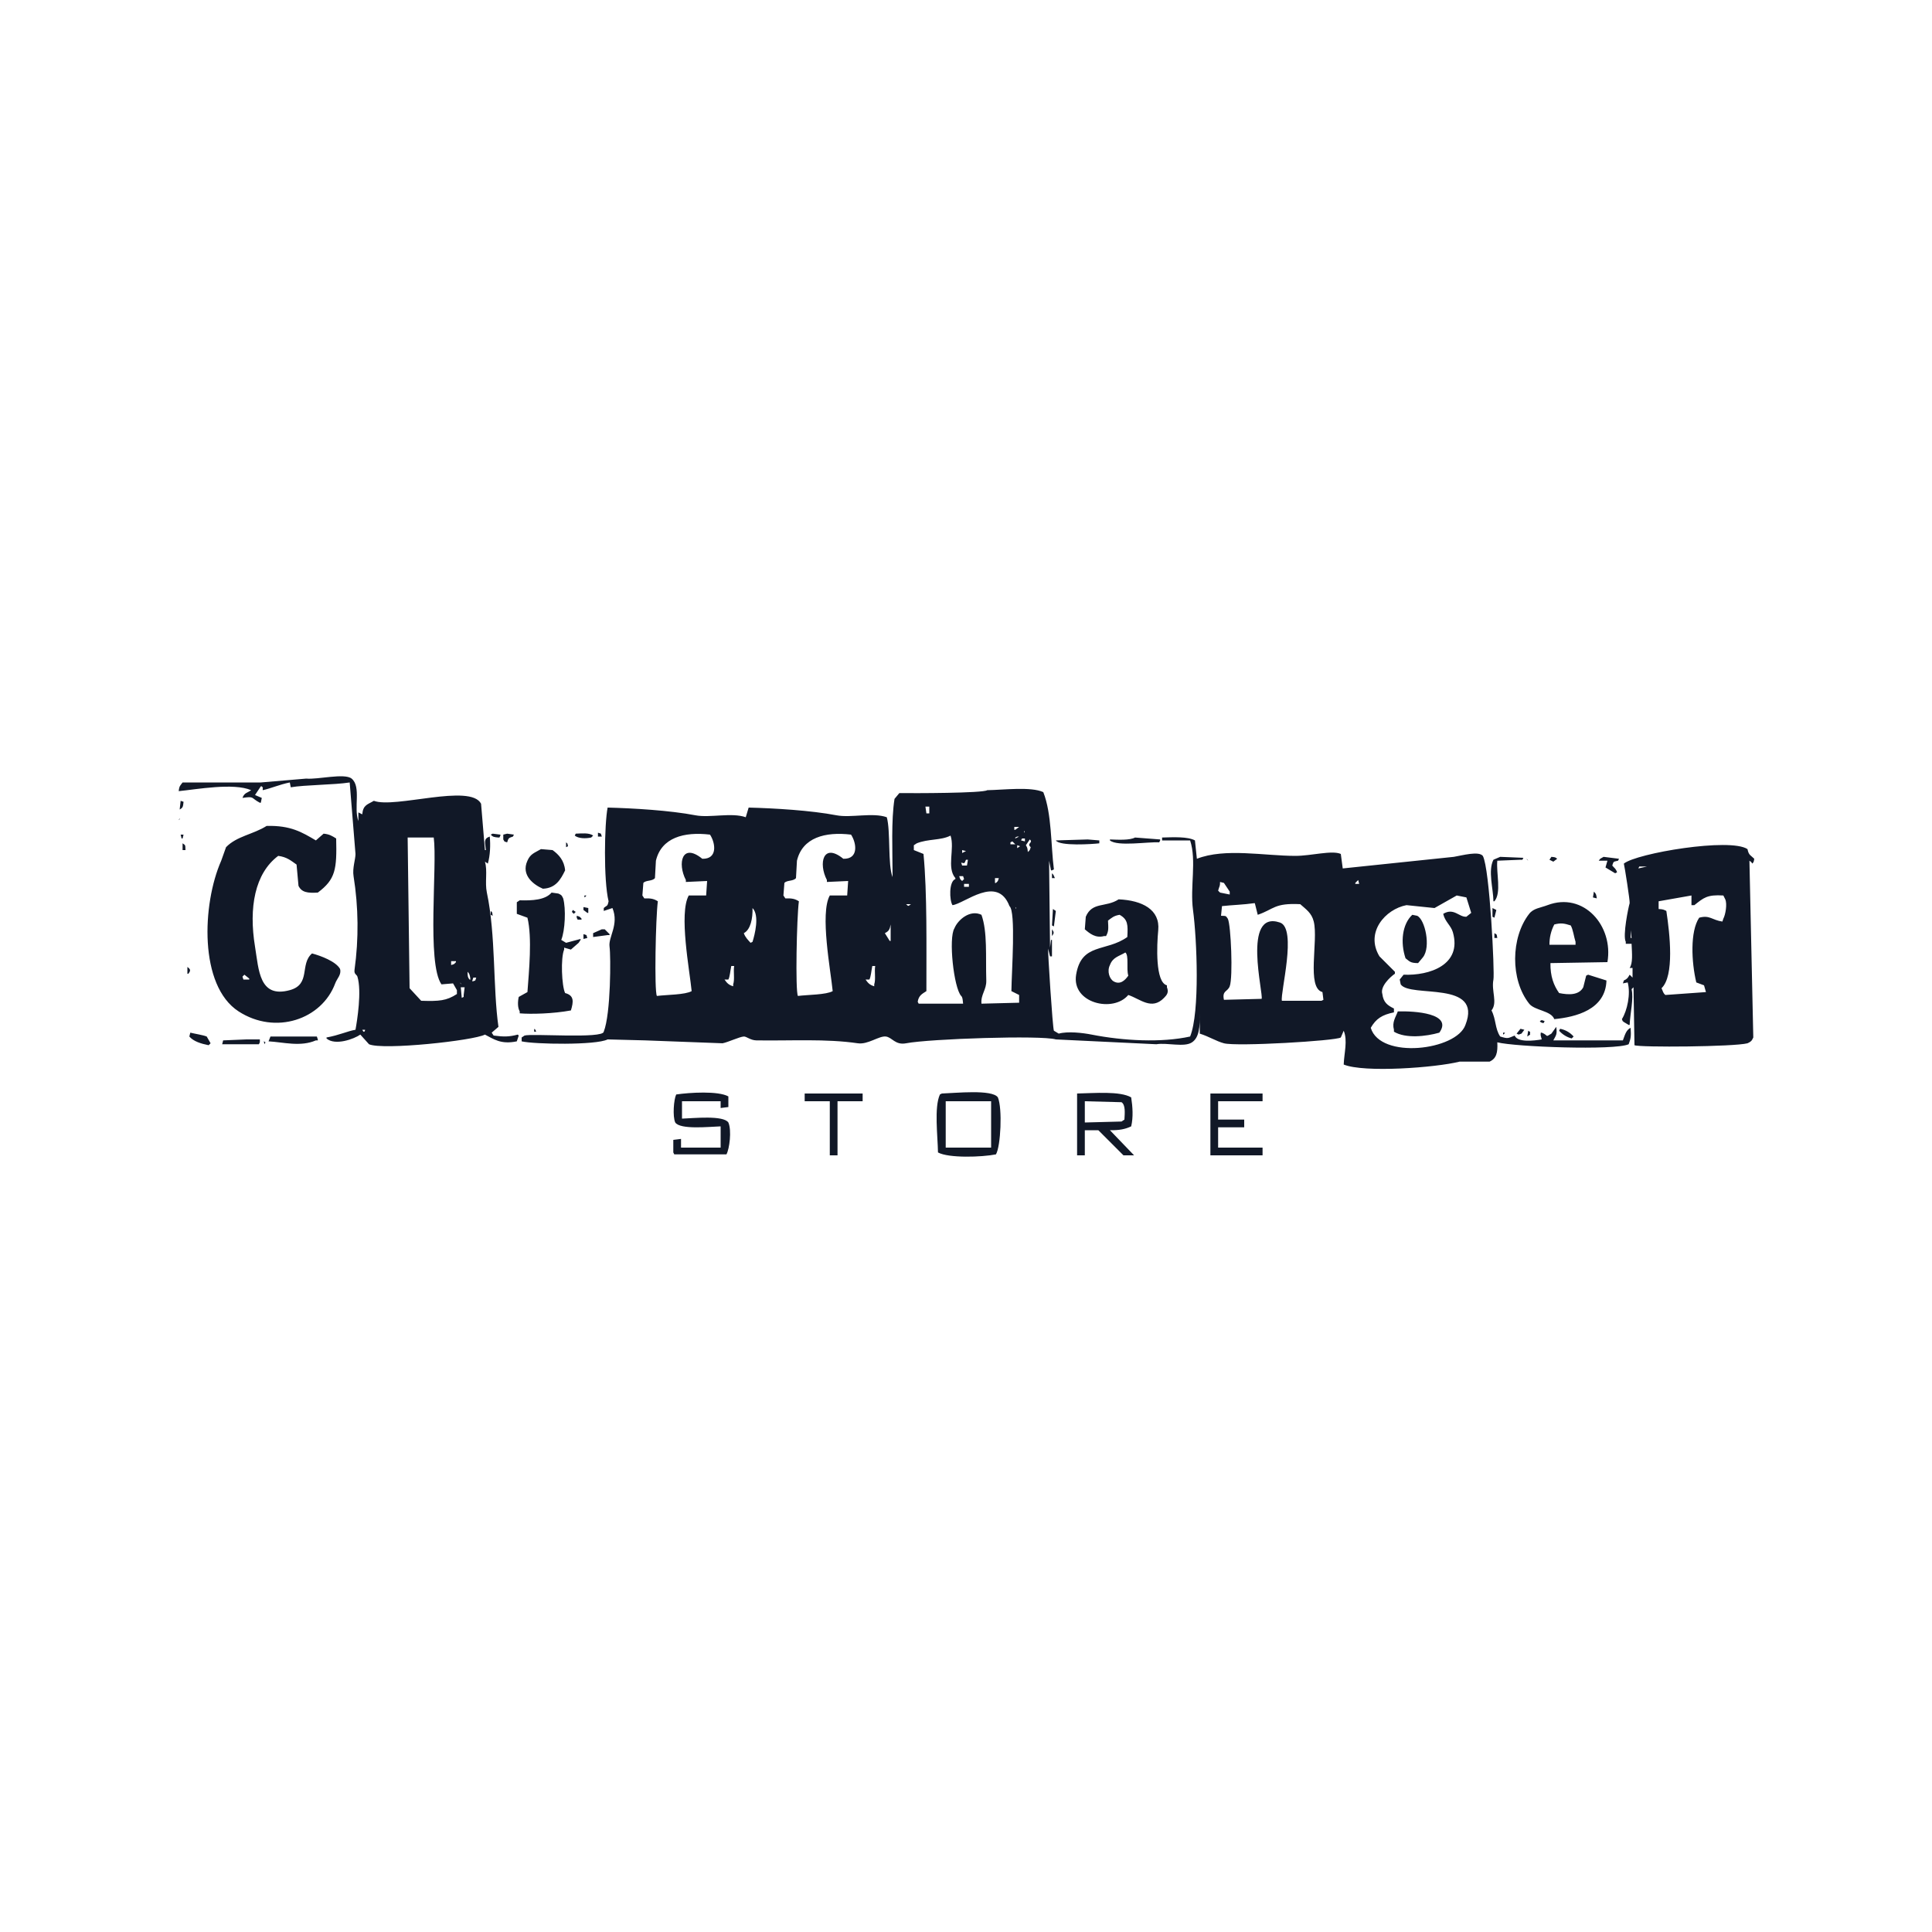
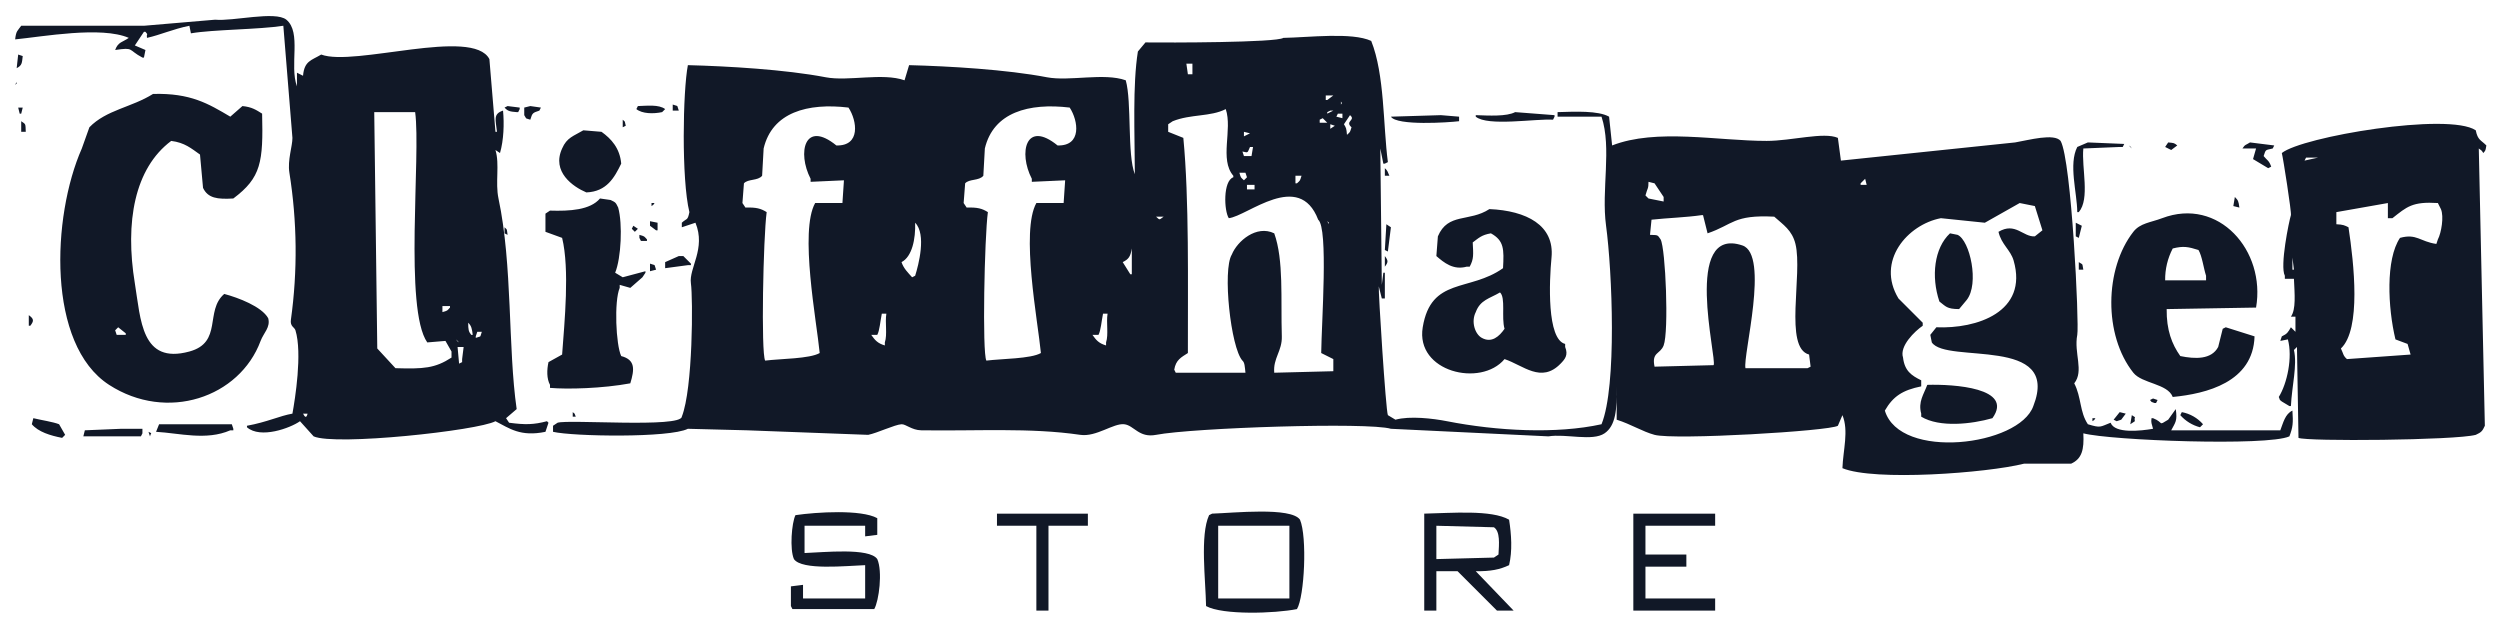
- <svg xmlns="http://www.w3.org/2000/svg" width="2000" height="2000" viewBox="0 0 2000 2000">
+ <svg xmlns="http://www.w3.org/2000/svg" width="1650" height="414" viewBox="175 793 1650 414">
  <defs>
    <style>
      .cls-1 {
        fill: #111827;
        fill-rule: evenodd;
      }
    </style>
  </defs>
  <path id="Preenchimento_de_Cor_1" data-name="Preenchimento de Cor 1" class="cls-1" d="M185,819c0.611-5.766,1.624-5.628,4-9h81l47-4c11.8,1.173,39.633-5.933,47,0,10.171,8.468,1.873,30.156,7,44v-9l4,2c0.86-9.881,5.527-10.1,12-14,21.715,8.228,99.987-18.192,111,3q2,24,4,48h1c-0.8-7.8-2.756-11.833,4-14,0.836,8.5.476,19.474-2,28l-3-2c2.892,9.412-.238,21.466,2,32,9.361,44.053,6.168,98.56,12,139l-7,6,2,3c10.8,1.44,16.3,1.3,25-1,0.333,0.33.667,0.67,1,1q-1,3-2,6c-16.547,3.43-23.835-2.31-33-7-11.638,6.23-105.655,16.37-120,10q-4.5-4.995-9-10c-6.394,4.54-26.12,11.78-35,4v-1c13.306-2.41,21.647-6.57,30-8,1.748-9.64,6.618-39.9,2-55-0.659-2.15-3.648-2.46-3-7a328.744,328.744,0,0,0-1-97c-1.346-8.3,2.063-17.611,2-23q-3-37-6-74c-15.959,2.518-46.352,2.459-61,5q-0.5-2.5-1-5c-10.825,2.192-19.011,5.985-28,8-0.4-3.8,1.124-1.244-1-4h-1l-6,9,7,3q-0.5,2.5-1,5h-1c-9.781-5.159-5.2-6.909-18-5,1.965-5.448,4.9-5.078,9-8C241.879,810.132,203.258,817.193,185,819Zm837-1c16.71-.271,45.21-3.889,58,2,8.91,22.31,7.79,55.4,11,80-0.67.333-1.33,0.667-2,1h-1q-1.005-5-2-10,0.495,45,1,90c0.33-2.666.67-5.334,1-8h1v17h-2c-0.67-2.666-1.33-5.334-2-8-0.41,2.427,4.64,82.11,6,85,1.67,1,3.33,2,5,3,9.47-2.62,24.8-.81,34,1,33,6.48,72.28,8.54,102,2,10.23-25.06,7.04-101.114,3-131-3.22-23.812,3.9-51.168-3-72h-29v-3c11.73-.34,26.7-1.075,34,3q1.005,9.5,2,19c29.11-11.413,69.77-3,102-3,16.41,0,37.73-6.075,47-2q1.005,7.5,2,15l115-12c9.19-1.592,25.74-6.168,30-1,7.2,12.821,12.36,121,11,128-2.35,12.11,4.56,23.73-2,32,4.79,9.25,3.52,18.89,9,27,8.59,2.62,7.97,1.73,15-1,2.78,7.38,20.01,5.37,28,4-0.93-3.66-1.42-3.88-1-7h1c7.39,2.91,3.02,5.32,10,1,1.67-2.33,3.33-4.67,5-7,1.16,7.85-.24,8.74-3,14h72c1.9-4.85,3.14-10.78,8-13,0.57,8.3.28,11.02-2,17-14.42,6.6-117.93,2.73-136-2,0.58,10.78-.96,16.79-8,20h-31c-24.77,6.23-99.02,11.72-120,3,0.42-11.92,4.28-24.7,0-35-1,2.33-2,4.67-3,7-5.3,3.5-107.85,9.55-121,6-8.04-2.17-15.46-7-25-10v-22c0.28,15.42-.66,25.98-8,31-7.99,5.46-25.63.13-37,2q-51.99-2.505-104-5c-15-4.51-130.809-.66-155,4-11.325,2.18-14.5-6.25-21-7-7.116-.82-18.475,8.54-29,7-33.156-4.86-68.694-2.44-105-3-6.211-.1-10.2-4.15-13-4-4.443.24-16.143,5.86-22,7l-80-3q-19.5-.495-39-1c-12.019,6.14-75.824,5.09-89,2v-4c1-.67,2-1.33,3-2,7.22-2.3,81.416,3.52,82-4,7.347-18.63,7.4-78.165,6-88-1.43-10.028,10.049-22.889,3-40l-9,3v-3c3.237-3.05,3.833-1.135,5-7-5.325-21.791-4.3-80.031-1-97,26.249,0.663,64.422,2.893,91,8,14.794,2.843,37.575-3.147,52,2l3-10c26.249,0.663,64.422,2.893,91,8,14.794,2.843,37.575-3.147,52,2,4.062,14.339.865,49.114,6,62-0.087-27.021-1.524-58.892,2-81l5-6C945.786,821.2,1017.55,821.136,1022,818ZM187,829l3,1c-0.537,4.7-.409,6.093-4,8Q186.5,833.5,187,829Zm771,6q0.5,3.5,1,7h3v-7h-4ZM186,847c-0.424.928,0.8,0.676-1,2Q185.5,848,186,847Zm90,8c24.847-.664,36.443,6.417,51,15l8-7c6.2,0.608,9,2.5,13,5,0.767,31.907-.588,42.209-19,56-10.563.637-16.77-.184-20-7q-1-11-2-22c-5.788-4.05-10.028-7.864-19-9-24.209,18.1-30.632,53.541-24,94,3.94,24.04,4.243,53.67,36,45,22.11-6.03,10.02-26.832,23-38,9.252,2.471,24.689,8.295,29,16,1.686,5.97-3.06,9.77-5,15-13.86,37.34-61.774,53.72-100,29-41.146-26.61-37.845-111-18-156q2.5-7,5-14C245.129,865.5,261.83,863.9,276,855Zm774,1v3h1c1.33-1,2.67-2,4-3h-5Zm10,4v2C1060.98,860.255,1060.91,861.78,1060,860Zm-441,2c4.2,1.537,2.448-.184,4,4h-4v-4Zm-109,1,8,1v1q-0.5,1-1,2h-1c-4.375-.352-5.86-0.59-8-3Zm15,0,7,1q-0.5,1-1,2c-4.365,1.511-4.605,1.36-6,6-3.827-1.321-2.08,0-4-3v-5Zm71,0c5.866-.166,13.843-1.182,18,2l-2,2c-5.712,1.216-13.106,1.144-17-2Q595.5,864,596,863Zm135,64q0.5-7.5,1-15l-22,1v-2c-8.955-17.308-4-39.089,17-22,16.1,0.472,13.748-16.233,8-25-26.947-3.221-50.37,3.1-56,27q-0.5,9-1,18c-2.822,3.453-9.326,1.957-12,5q-0.5,6.5-1,13l2,3c7.159-.24,10.2.626,14,3-2.251,16.612-3.8,92.97-1,98,10.213-1.28,29.373-1.17,36-5-2.041-21.17-13.421-80.437-3-99h18Zm146,0q0.5-7.5,1-15l-22,1v-2c-8.955-17.308-4-39.089,17-22,16.1,0.472,13.748-16.233,8-25-26.947-3.221-50.37,3.1-56,27q-0.5,9-1,18c-2.822,3.453-9.326,1.957-12,5q-0.5,6.5-1,13l2,3c7.159-.24,10.2.626,14,3-2.251,16.612-3.8,92.97-1,98,10.213-1.28,29.373-1.17,36-5-2.041-21.17-13.421-80.437-3-99h18ZM187,864h3l-1,4h-1Zm797,1c-10.068,5.187-23.112,3.194-35,8l-3,2v5l10,4c3.9,40.513,2.929,96.228,3,142-4.371,2.85-7.932,4.45-9,11,0.333,0.67.667,1.33,1,2,19.361,0.06,28.575.05,46,0-0.453-4.15-.491-6.69-2-8-7.7-8.48-13.26-59.936-7-70,3.579-8.844,16.25-19.732,28-14,6.34,17.705,4.25,43.054,5,68,0.29,9.67-5.85,14.4-5,24q19.5-.495,39-1v-8c-2.67-1.33-5.33-2.67-8-4,0.23-20.47,4.78-82.389-2-88-12.59-32.945-46.7-2.347-59-1-3.177-4.921-3.858-24.621,3-27v-1C979.689,898.21,988.574,878.592,984,865Zm69,1c-0.67.333-1.33,0.667-2,1v1c1.33-.667,2.67-1.333,4-2h-2Zm-631,1q1,77.993,2,156,6,6.495,12,13c18.653,0.56,26.1.08,37-7v-4c-1.333-2.33-2.667-4.67-4-7q-6,.5-12,1c-15.433-21.988-4.114-123.3-8-152H422Zm753,0,26,2v1c-0.33.667-.67,1.333-1,2-11.32-.769-43.18,4.577-51-2v-1C1157.63,869.3,1169.37,869.976,1175,867Zm-117,1c-0.33.667-.67,1.333-1,2l4,1v-3h-3Zm8,1c-1.33,2-2.67,4-4,6,1.42,2.372,1.65,2.636,2,7,2.21-2.063,1.88-1.382,3-5C1062.29,872.893,1070.17,872.372,1066,869Zm60,0,12,1v3c-6.81.839-41.12,3.157-45-3Zm-78,2c-0.67.333-1.33,0.667-2,1v2h5Zm-462,1c2.066,1.963,1.035.375,2,4l-2,1v-5Zm-397,1c3.27,2.136,2.737,1.743,3,7h-3v-7ZM1689,977h-6v-2c-3.39-6.392,2.78-36.132,4-40,0.52-1.666-5.17-37.983-6-41,13.33-10.791,110.06-27.043,128-15,1.32,6.587,3.36,6.3,7,10-0.64,3.635-.4,3.027-2,5-1.36-2.055-1.12-1.609-3-3q1.995,91.491,4,183c-1.65,3.65-2.39,4.31-6,6-13.54,3.64-111.63,4.44-117,2q-0.495-30-1-60l-2,2c2.32,10.01-1.38,23.85-2,37h-1c-1.67-1-3.33-2-5-3-2.04-1.8-.71-0.02-2-3,5.54-8.94,9.21-26.08,6-38-1.67.33-3.33,0.67-5,1,0.33-1,.67-2,1-3,3.65-1.72,4.07-2.69,6-6l3,3v-10h-3C1690.42,997.145,1689.46,987.307,1689,977ZM1053,875v3l3-2Zm-493,4,12,1c6.442,4.614,12.117,10.8,13,21-4.526,9.281-9.543,18.434-23,19-8.846-3.737-23.082-13.633-16-29C549.12,883.742,553.551,882.843,560,879Zm436,1v3l4-2Zm-494,7v0Zm1051,0,24,1c-0.33.667-.67,1.333-1,2h-2l-24,1c-1.26,12.741,4.53,33.19-3,42h-1c-0.15-13.081-5.84-31.557,0-43C1548.33,889,1550.67,888,1553,887Zm53,0c4.03,0.4,3.91.327,6,2-1.33,1-2.67,2-4,3-1.33-.667-2.67-1.333-4-2C1604.67,889,1605.33,888,1606,887Zm54,0,16,2c-0.33.667-.67,1.333-1,2-4.67,1.2-4.52.2-6,5,2.33,2.892,3.54,2.822,5,7-0.67.333-1.33,0.667-2,1q-4.995-3-10-6c0.67-2.333,1.33-4.667,2-7h-9C1656.81,888.142,1657.35,888.781,1660,887Zm-80,2c1.92,1.392.6,0.1,2,2C1581.33,890.333,1580.67,889.667,1580,889Zm-580,1c-1.856,3.907-.855,3.937-5,3q0.5,1.5,1,3h5c0.33-2,.67-4,1-6h-2Zm522,4v0Zm175,3c-0.33.667-.67,1.333-1,2l9-2h-8Zm-22,2h0Zm-586,5c1.84,1.608,1.92,2.585,3,5h-3v-5Zm-96,3c1.059,3.651.814,2.941,3,5l2-2q-0.5-1.5-1-3h-4Zm37,2v5h1c2.21-2.063,1.88-1.382,3-5h-4Zm376,2-3,3v1h4C1406.67,913.667,1406.33,912.333,1406,911Zm-146,2v0Zm3,0c0.04,4.756-.65,3.93-2,9,0.67,0.667,1.33,1.333,2,2,3.33,0.667,6.67,1.333,10,2v-3l-6-9Zm-265,2v3h5v-3h-5Zm652,8c2.26,2.344,2.37,2.566,3,7l-4-1C1649.33,927,1649.67,925,1650,923ZM571,924l7,1c3.416,1.616,3.346,1.628,5,5,2.994,10.692,1.989,33.336-2,43l5,3,15-4v1l-2,3-8,7-7-2v2c-3.762,8.794-2.5,37.68,1,45,9.455,2.51,8.775,8.84,6,18-18.431,3.42-41.433,4.01-53,3v-2c-2.236-4.05-2.119-9.96-1-15q4.5-2.505,9-5c1.58-21.55,5.04-56.282,0-77l-11-4V934l3-2C551.034,932.405,564.511,931.655,571,924Zm1146,17c4.51,0.215,5.39.708,8,2,3.62,23.847,8.49,67.26-5,80,1.62,3.26,1.38,4.8,4,7l42-3c-0.67-2.33-1.33-4.67-2-7-2.67-1-5.33-2-8-3-5.04-20.924-6.55-52.873,3-67,10.99-3.025,13.19,2.471,24,4,0.33-1,.67-2,1-3,2.25-4.228,4.12-15.136,2-20-0.67-1.333-1.33-2.667-2-4-16.89-1.06-20.43,2.451-30,10h-3V927l-34,6v8ZM605,927h2c-1.392,1.923-.1.6-2,2v-2Zm903,0q-11.505,6.5-23,13l-29-3c-21.98,4.186-42.99,28.261-28,53q7.995,8,16,16v2c-5.22,3.57-15.48,13.41-13,21,1.05,8.74,5.5,11.84,12,15v4c-12.31,2.5-18.55,6.55-24,16,9.94,33.03,88.69,23.36,98-3,18.32-46.7-57.34-27.6-67-42-0.33-1.67-.67-3.33-1-5,1.33-1.67,2.67-3.33,4-5,26.64,1.14,60.74-10.059,51-44-2.03-7.089-8.13-10.7-10-19,11.11-6.654,16.28,3.563,24,3,1.67-1.333,3.33-2.667,5-4q-2.505-8-5-16C1514.67,928.333,1511.33,927.667,1508,927Zm-350,4c24.49,1.056,43.07,10.641,41,32-1.51,15.6-3.16,53.95,9,57v2c2.17,5.39-.1,8.01-3,11-12.8,13.2-24.61,1.12-37-3-15.68,18.79-58.87,8.47-54-21,5.5-33.3,30.93-23.256,53-39,0.69-12.592.69-18.182-8-23-6.18,1.031-8.09,3.121-12,6,0.4,8.16.78,10.8-2,16h-2c-8.84,2.446-14.99-2.681-20-7q0.495-6.5,1-13C1130.65,933.212,1144.73,939.691,1158,931Zm-98,1c0.67,0.333,1.33.667,2,1C1061.33,932.667,1060.67,932.333,1060,932Zm545,65c-0.16,13.87,3.43,23.14,9,31,9.77,2.01,20.53,2.42,25-6l3-12c0.67-.33,1.33-0.67,2-1q9.495,3,19,6c-0.9,30.26-31.8,37.86-54,40-3.36-8.89-20.24-8.75-26-16-19.69-24.77-19.06-68.576,0-93,4.51-5.778,11.34-6.1,19-9,37.31-14.152,68.49,21.417,62,59Zm-341-49c5.29,0.266,4.82-.232,7,3,3.3,6.02,5.52,60.87,2,70-2.3,5.96-8.05,4.23-6,14q19.5-.495,39-1c2.34-4.22-20.68-92.4,19-79,18.04,6.09.21,72.68,2,81h41c0.67-.33,1.33-0.67,2-1-0.33-2.67-.67-5.33-1-8-16.81-4.37-4.09-53.009-9-73-2.23-9.089-8.09-12.683-14-18-27.03-1.373-26.97,5.182-44,11l-3-12h-1c-10.2,1.5-22.55,1.855-33,3C1264.67,941.333,1264.33,944.667,1264,948ZM601,936q0.5,1,1,2Q601.5,937,601,936Zm337,0c2.713,2.671,2.177,1.887,5,0h-5Zm-334,3,5,1v5h-1l-4-3v-3Zm447,0c0.33,0.667.67,1.333,1,2C1051.58,940.072,1052.8,940.324,1051,939Zm-272,1c0.333,10.674-1.983,22.4-9,26,1.4,4.223,4.306,6.985,7,10l2-1C781.249,967.822,786.551,947.708,779,940Zm766,0c1.33,0.667,2.67,1.333,4,2-0.67,2.666-1.33,5.334-2,8-0.67-.333-1.33-0.667-2-1v-9Zm-455,1,3,2q-1.005,8-2,16c-0.67-.333-1.33-0.667-2-1Q1089.495,949.5,1090,941Zm-497,1,3,2-2,2-2-2Q592.5,943,593,942Zm-85,1c2.078,2.024,1.365,1,2,5l-2-1v-4Zm954,4c1.67,0.333,3.33.667,5,1,8.17,3.629,14.48,32.373,6,43-1.67,2-3.33,4-5,6-8.18-.033-8.71-1.768-13-5C1449.45,975.505,1451.55,956.711,1462,947Zm-865,1c3.651,1.059,2.941.814,5,3v1h-4q-0.5-1-1-2v-2Zm1007,30h27v-3c-1.64-5.028-2.61-13.012-5-17-6.72-2.108-9.98-2.8-17-1A44.122,44.122,0,0,0,1604,978ZM922,957c-0.926,5.225-1.881,6.954-6,9q2.5,4,5,8h1V957Zm-299,5h3l5,5v1h-2l-15,2v-4Zm466,0c2.27,3.033,2.33,3.963,0,7v-7Zm599,1v8h1C1688.67,968.334,1688.33,965.666,1688,963Zm-141,3c3.14,2.057,2.07.478,3,5h-3v-5Zm-943,1c4.2,1.537,2.448-.184,4,4l-4,1v-5Zm175,18,2,5Zm386,1c-6.85,4.073-13,4.873-16,13-3.25,6.41-.45,14.61,4,17,6.49,3.61,11.54-.98,15-6C1165.8,1002.5,1168.87,989.5,1165,986Zm-698,9v4c3.651-1.059,2.941-.814,5-3v-1h-5Zm290,5c-0.992,4.84-1.473,11.32-3,14h-4c2.515,3.52,4.175,5.57,9,7v-2c1.742-5.31.022-13.01,1-19h-3Zm146,0c-0.992,4.84-1.473,11.32-3,14h-4c2.515,3.52,4.175,5.57,9,7v-2c1.742-5.31.022-13.01,1-19h-3Zm-709,1c3.451,2.48,3.485,3.8,1,7h-1v-7Zm290,5c0.056,4.54.2,5.75,2,8h1C486.534,1010.19,486.175,1008.01,484,1006Zm-231,3c-0.667.67-1.333,1.33-2,2l1,3h6v-1C256.334,1011.67,254.667,1010.33,253,1009Zm237,3-1,3v1c4.2-1.54,2.448.18,4-4h-3Zm-14,5c1.392,1.92.1,0.6,2,2C477.333,1018.33,476.667,1017.67,476,1017Zm1,5q0.5,5.505,1,11c0.667-.33,1.333-0.67,2-1v-2c0.333-2.67.667-5.33,1-8h-4Zm1329,21c0.67,0.33,1.33.67,2,1C1807.33,1043.67,1806.67,1043.33,1806,1043Zm-359,4c17.45-.51,57.37,1.98,43,22-13.74,3.93-34.88,6.34-47-1v-2C1440.83,1058.12,1444.75,1053.22,1447,1047Zm149,9c1,0.33,2,.67,3,1-0.33.67-.67,1.33-1,2h-1c-3.02-1.26-1.2.02-3-2C1594.67,1056.67,1595.33,1056.33,1596,1056Zm-1043,9c2.042,1.8.707,0.02,2,3h-2v-3Zm1021,0c1.33,0.33,2.67.67,4,1-1,1.33-2,2.67-3,4-1,.33-2,0.67-3,1-0.67-.33-1.33-0.67-2-1C1571.33,1068.33,1572.67,1066.67,1574,1065Zm41,0a24.643,24.643,0,0,1,14,8l-2,2a26.143,26.143,0,0,1-13-8C1614.33,1066.33,1614.67,1065.67,1615,1065Zm-1240,1c1.344,2.68,2.318,2.92,3,0h-3Zm1207,1c3.63,2.61,1.31-.26,2,4-1,.67-2,1.33-3,2C1581.33,1071,1581.67,1069,1582,1067Zm-1385,2c4.961,1.22,13.185,2.46,17,4,1.333,2.33,2.667,4.67,4,7-0.667.67-1.333,1.33-2,2-7.745-1.51-15.7-3.93-20-9C196.333,1071.67,196.667,1070.33,197,1069Zm1359,0h2c-1.39,1.92-.1.6-2,2v-2Zm91,0h0Zm-1367,4c18.5,0.12,27.305-.05,48,0l1,3v1h-2c-15.9,6.92-33.534,1.87-49,1C278.667,1076.33,279.333,1074.67,280,1073Zm-25,3h14v3c-0.333.67-.667,1.33-1,2H230c0.333-1.33.667-2.67,1-4Q243,1076.505,255,1076Zm18,2c2.741,1.58,1.744-.07,1,3Zm481,68c-2.666.33-5.334,0.67-8,1v-7H706v18c12.5-.44,42.752-3.65,48,4,3.6,8.1,1.127,27.57-2,33H698c-0.333-.67-0.667-1.33-1-2v-13c2.666-.33,5.334-0.67,8-1v9h41v-22c-12.367.45-41.818,3.57-47-4-2.878-6.45-1.5-23.92,1-29,14.027-2.06,43.4-3.86,54,2v11Zm79-14h60v8H867v56h-8v-56H833v-8Zm142,0c13.83-.42,52.1-4.53,58,4,4.82,11.4,2.95,50.73-2,59-14.51,2.91-49.019,4.06-60-2-0.271-17.22-4.09-46.76,2-60C973.667,1132.67,974.333,1132.33,975,1132Zm140,0c17.96-.37,44.37-2.7,56,4,1.53,9.82,2.24,20.61,0,30-6.09,2.9-12.19,4.13-22,4q12.495,13.005,25,26h-11l-26-26h-14v26h-8v-64Zm138,0h54v8h-46v19h27v8h-27v21h46v8h-54v-64Zm-274,8v48h47v-48H979Zm144,0v22q19.005-.495,38-1c1-.67,2-1.33,3-2,0.39-7.05,1.19-15.17-3-18Q1141.995,1140.505,1123,1140Z" />
</svg>
